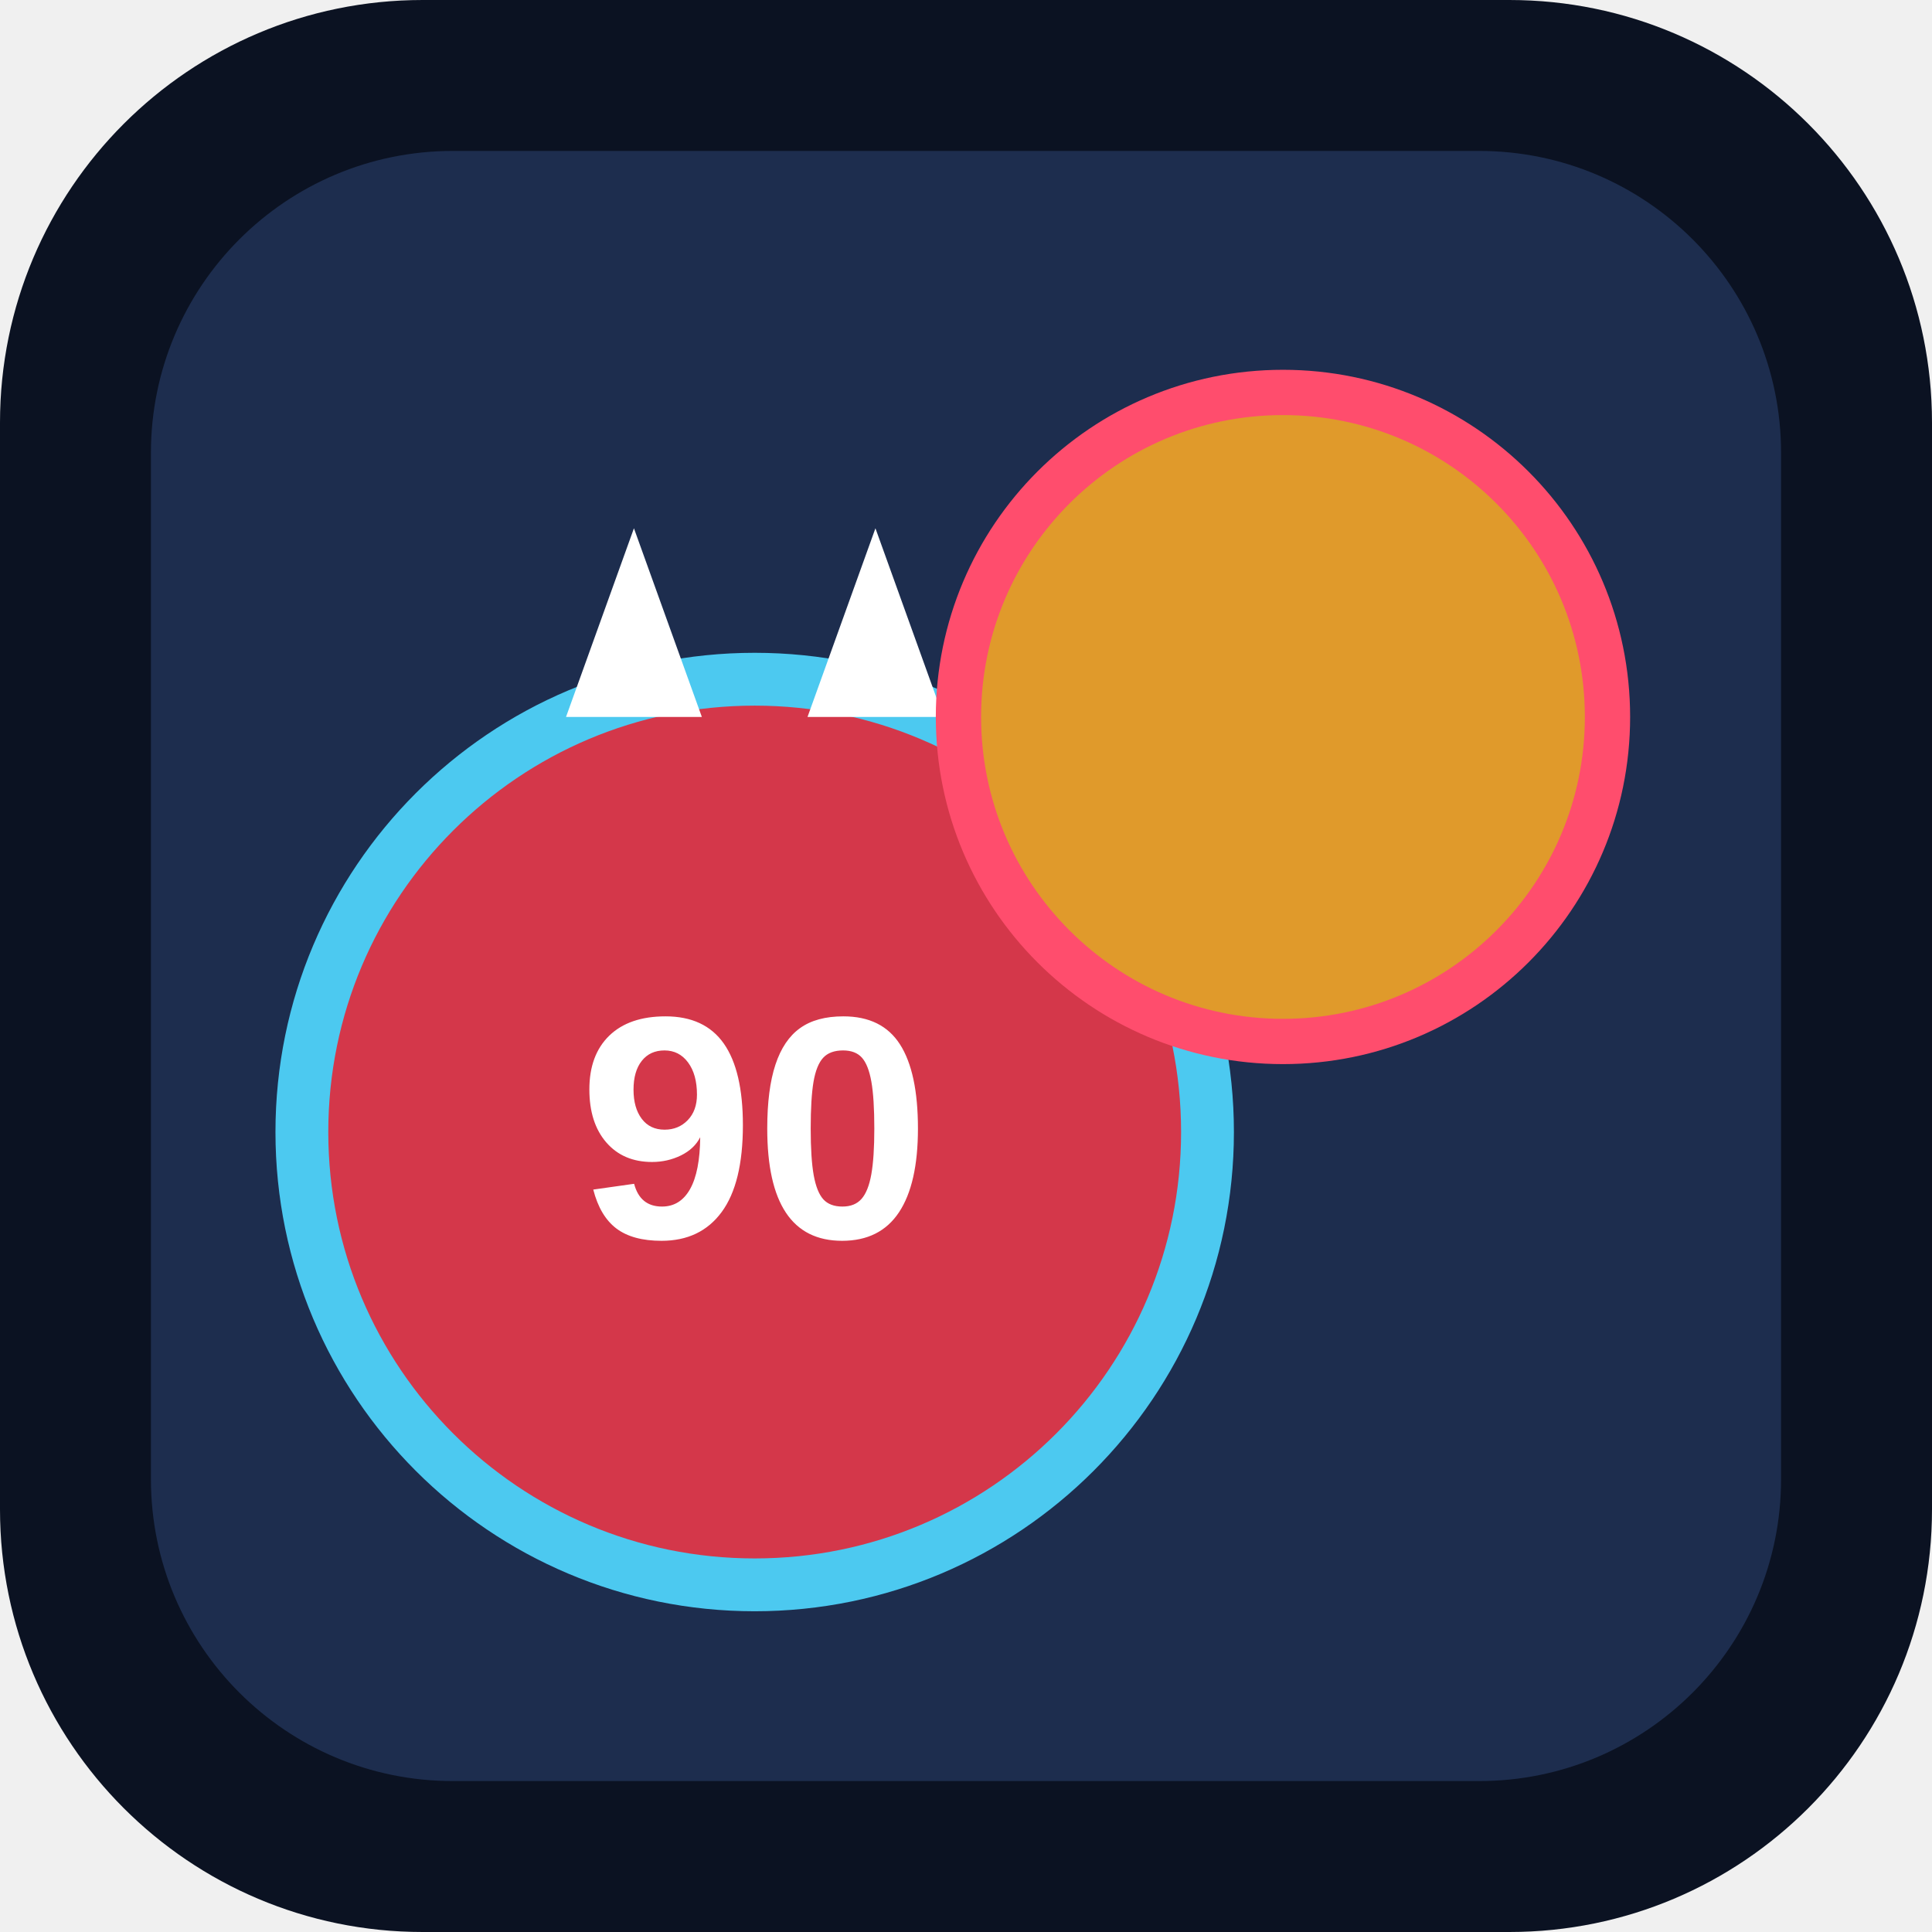
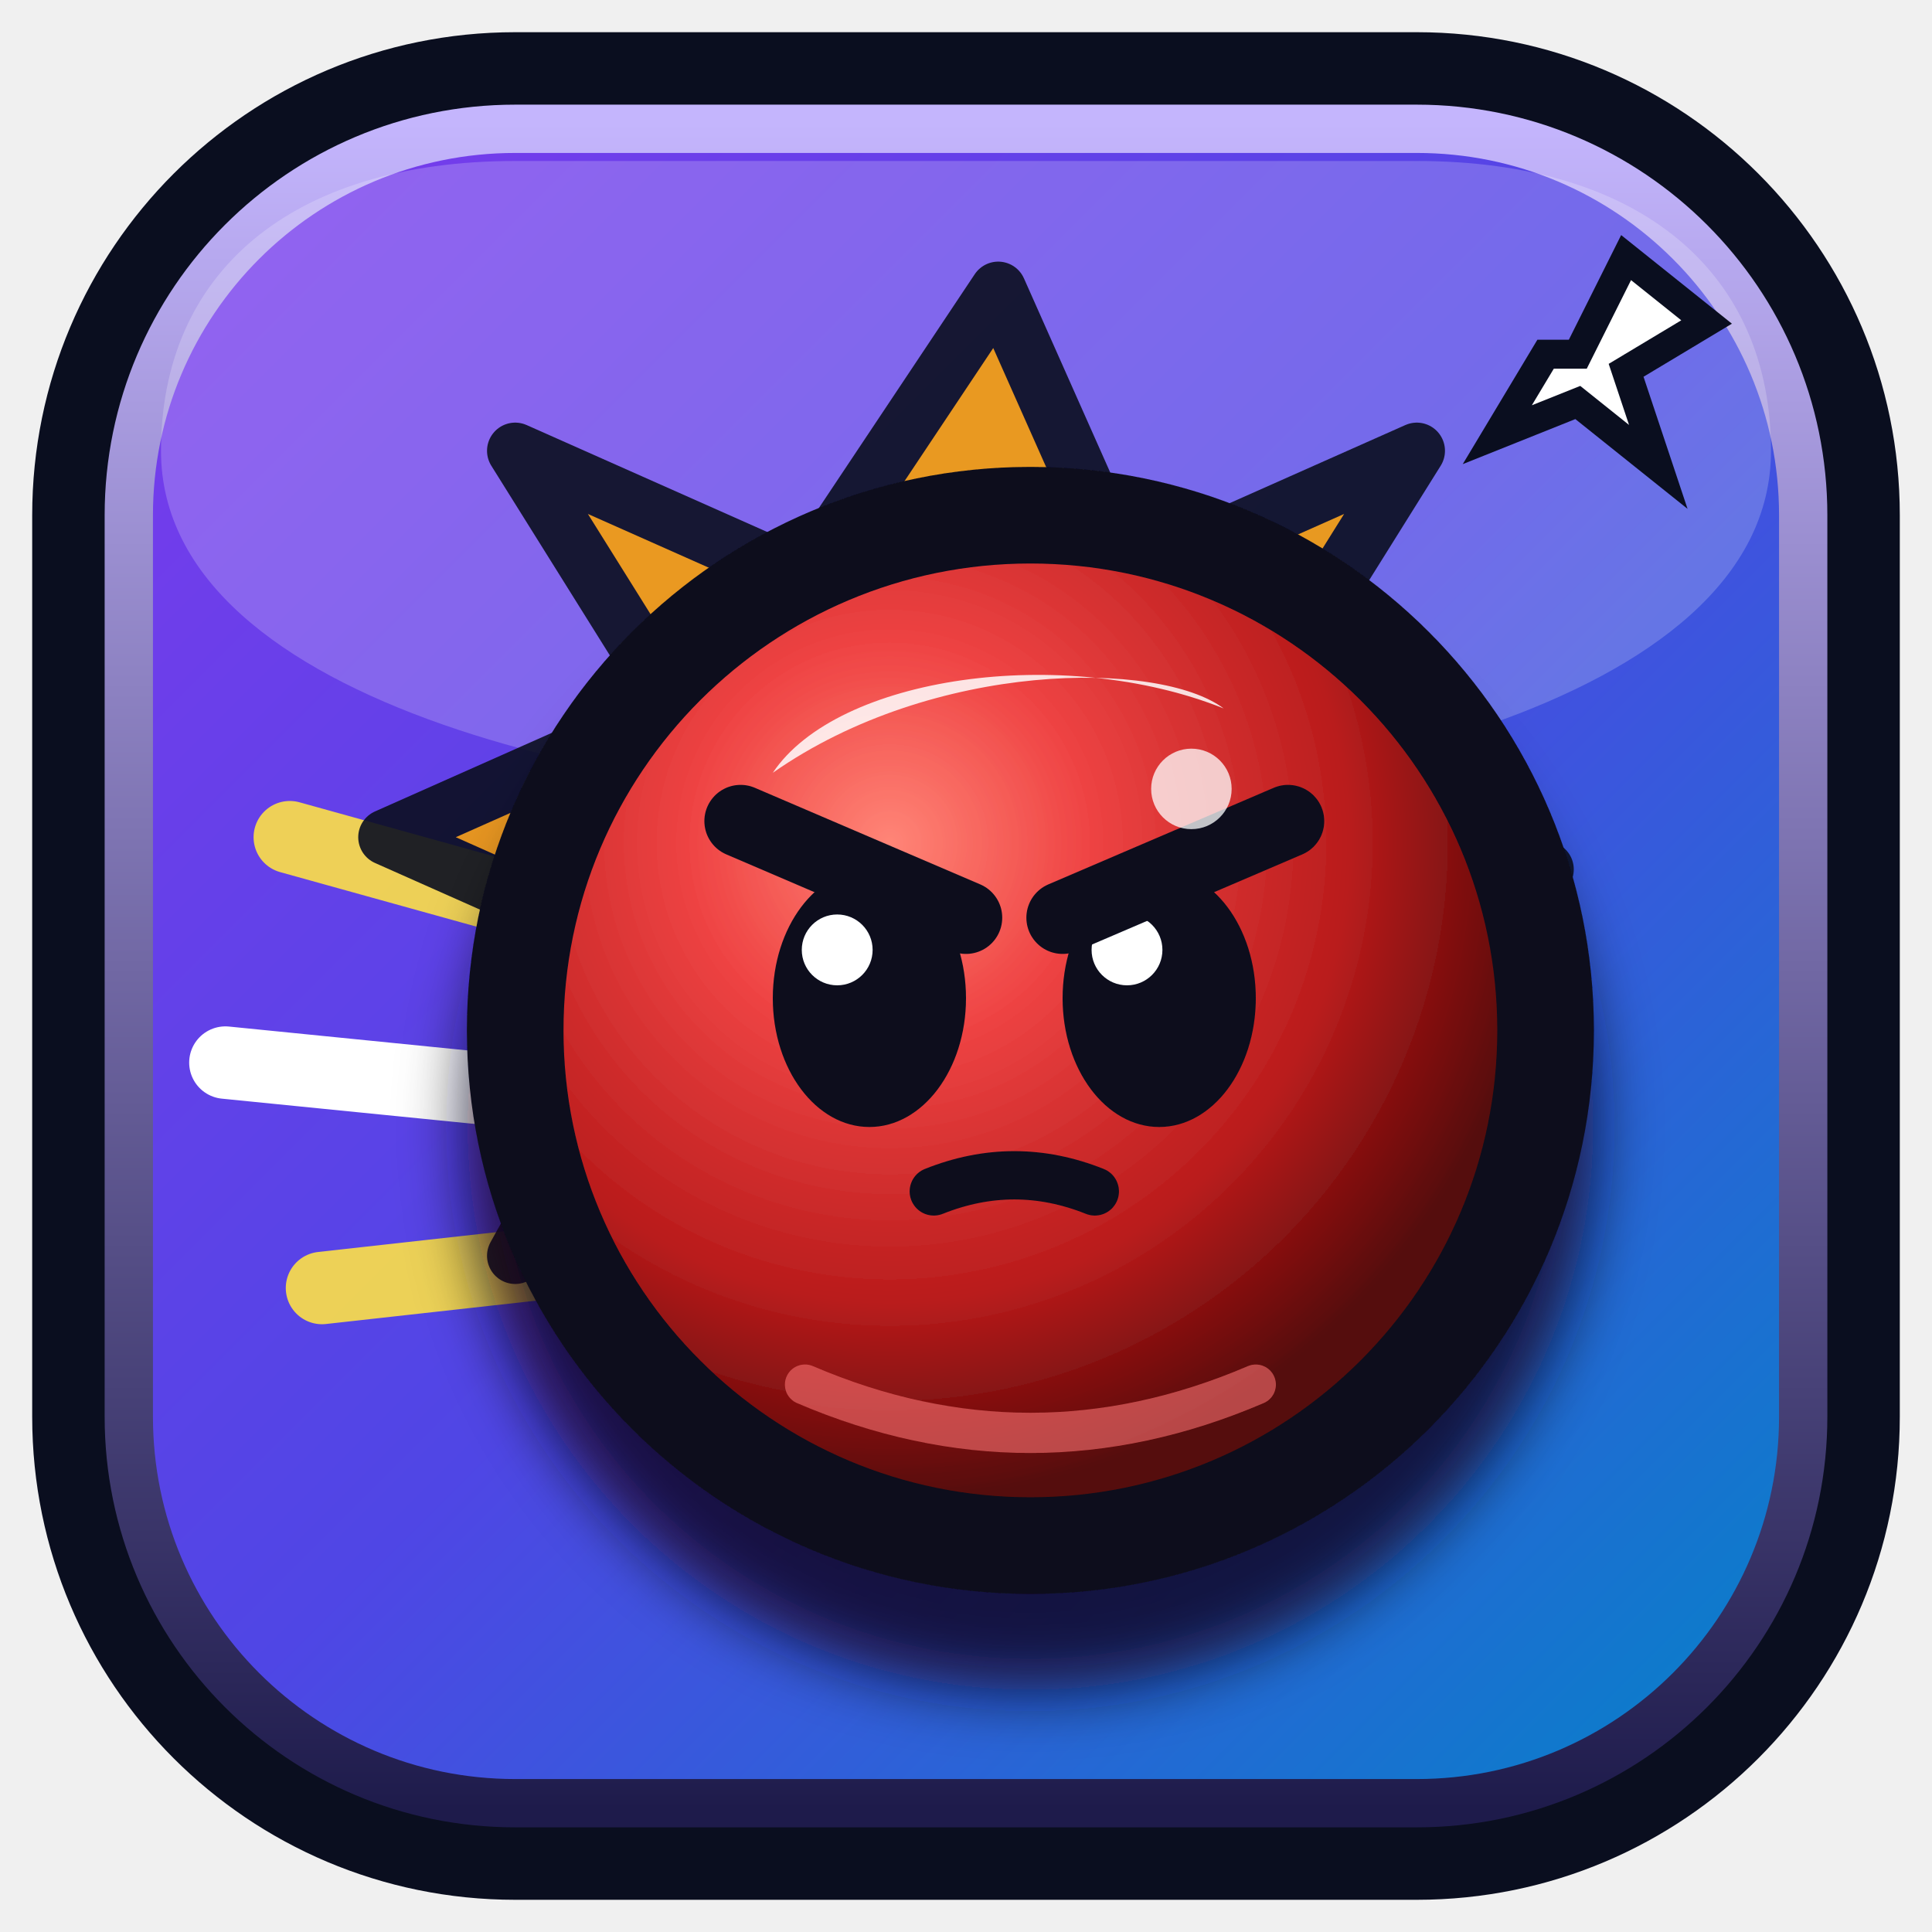
- <svg xmlns="http://www.w3.org/2000/svg" viewBox="0 0 512 512">
-   <rect width="512" height="512" rx="112" fill="#0b1222" />
-   <rect x="40" y="40" width="432" height="432" rx="80" fill="#1d2d4e" />
-   <circle cx="200" cy="300" r="120" fill="#d4374a" />
-   <circle cx="200" cy="300" r="120" fill="none" stroke="#4cc9f0" stroke-width="14" />
-   <path d="M150 190 168 140 186 190Z M214 190 232 140 250 190Z" fill="#fff" />
-   <circle cx="340" cy="190" r="86" fill="#e09a2b" />
-   <circle cx="340" cy="190" r="86" fill="none" stroke="#ff4d6d" stroke-width="12" />
-   <text x="200" y="328" font-family="Arial Black, Arial, sans-serif" font-size="84" font-weight="900" fill="#fff" text-anchor="middle">90</text>
+ <svg xmlns="http://www.w3.org/2000/svg" viewBox="0 0 120 120">
+   <defs>
+     <linearGradient id="li-appBgGrad" x1="0%" y1="0%" x2="100%" y2="100%">
+       <stop offset="0%" stop-color="#7c3aed" />
+       <stop offset="50%" stop-color="#4f46e5" />
+       <stop offset="100%" stop-color="#0284c7" />
+     </linearGradient>
+     <linearGradient id="li-rimGrad" x1="0%" y1="0%" x2="0%" y2="100%">
+       <stop offset="0%" stop-color="#c4b5fd" />
+       <stop offset="100%" stop-color="#1e1b4b" />
+     </linearGradient>
+     <radialGradient id="li-iconRedBall" cx="35%" cy="30%" r="70%">
+       <stop offset="0%" stop-color="#ff8577" />
+       <stop offset="30%" stop-color="#ef4444" />
+       <stop offset="70%" stop-color="#b91c1c" />
+       <stop offset="100%" stop-color="#550707" />
+     </radialGradient>
+     <filter id="li-iconBallShadow" x="-20%" y="-20%" width="150%" height="150%">
+       <feDropShadow dx="0" dy="6" stdDeviation="2" flood-color="#0a0520" flood-opacity="0.8" />
+     </filter>
+   </defs>
+   <rect x="4" y="4" width="112" height="112" rx="28" fill="#0A0E1F" stroke="#0A0E1F" stroke-width="4" />
+   <rect x="8" y="8" width="104" height="104" rx="24" fill="url(#li-appBgGrad)" stroke="url(#li-rimGrad)" stroke-width="3" />
+   <path d="M10 28 C10 17 18 10 32 10 L88 10 C102 10 110 17 110 28 C110 44 80 50 60 50 C40 50 10 44 10 28 Z" fill="#ffffff" opacity="0.2" />
+   <g stroke="#fde047" stroke-width="4.5" stroke-linecap="round">
+     <path d="M18 52 L36 57" opacity="0.9" />
+     <path d="M14 66 L34 68" stroke="#ffffff" />
+     <path d="M20 80 L38 78" opacity="0.9" />
+   </g>
+   <polygon points="62,18 70,36 88,28 78,44 96,54 78,60 88,78 68,70 60,90 52,70 32,78 42,60 24,52 42,44 32,28 50,36" fill="#f59e0b" stroke="#0A0E1F" stroke-width="3.5" stroke-linejoin="round" opacity="0.9" />
+   <g filter="url(#li-iconBallShadow)">
+     <circle cx="64" cy="64" r="32" fill="#0A0E1F" stroke="#0A0E1F" stroke-width="6" />
+     <circle cx="64" cy="64" r="29" fill="url(#li-iconRedBall)" />
+     <ellipse cx="54" cy="62" rx="6" ry="8" fill="#0A0E1F" />
+     <circle cx="52" cy="59" r="2.2" fill="#ffffff" />
+     <ellipse cx="72" cy="62" rx="6" ry="8" fill="#0A0E1F" />
+     <circle cx="70" cy="59" r="2.2" fill="#ffffff" />
+     <path d="M46 51 L60 57" stroke="#0A0E1F" stroke-width="4.5" stroke-linecap="round" />
+     <path d="M80 51 L66 57" stroke="#0A0E1F" stroke-width="4.5" stroke-linecap="round" />
+     <path d="M58 74 Q63 72 68 74" stroke="#0A0E1F" stroke-width="3" stroke-linecap="round" />
+     <path d="M48 48 C52 42 66 40 76 44 C72 41 58 41 48 48 Z" fill="#ffffff" opacity="0.85" />
+     <circle cx="74" cy="49" r="2.5" fill="#ffffff" opacity="0.75" />
+     <path d="M50 86 Q64 92 78 86" stroke="#f87171" stroke-width="2.5" stroke-linecap="round" fill="none" opacity="0.6" />
+   </g>
+   <polygon points="98,22 101,16 106,20 101,23 103,29 98,25 93,27 96,22" fill="#ffffff" stroke="#0A0E1F" stroke-width="1.8" />
</svg>
